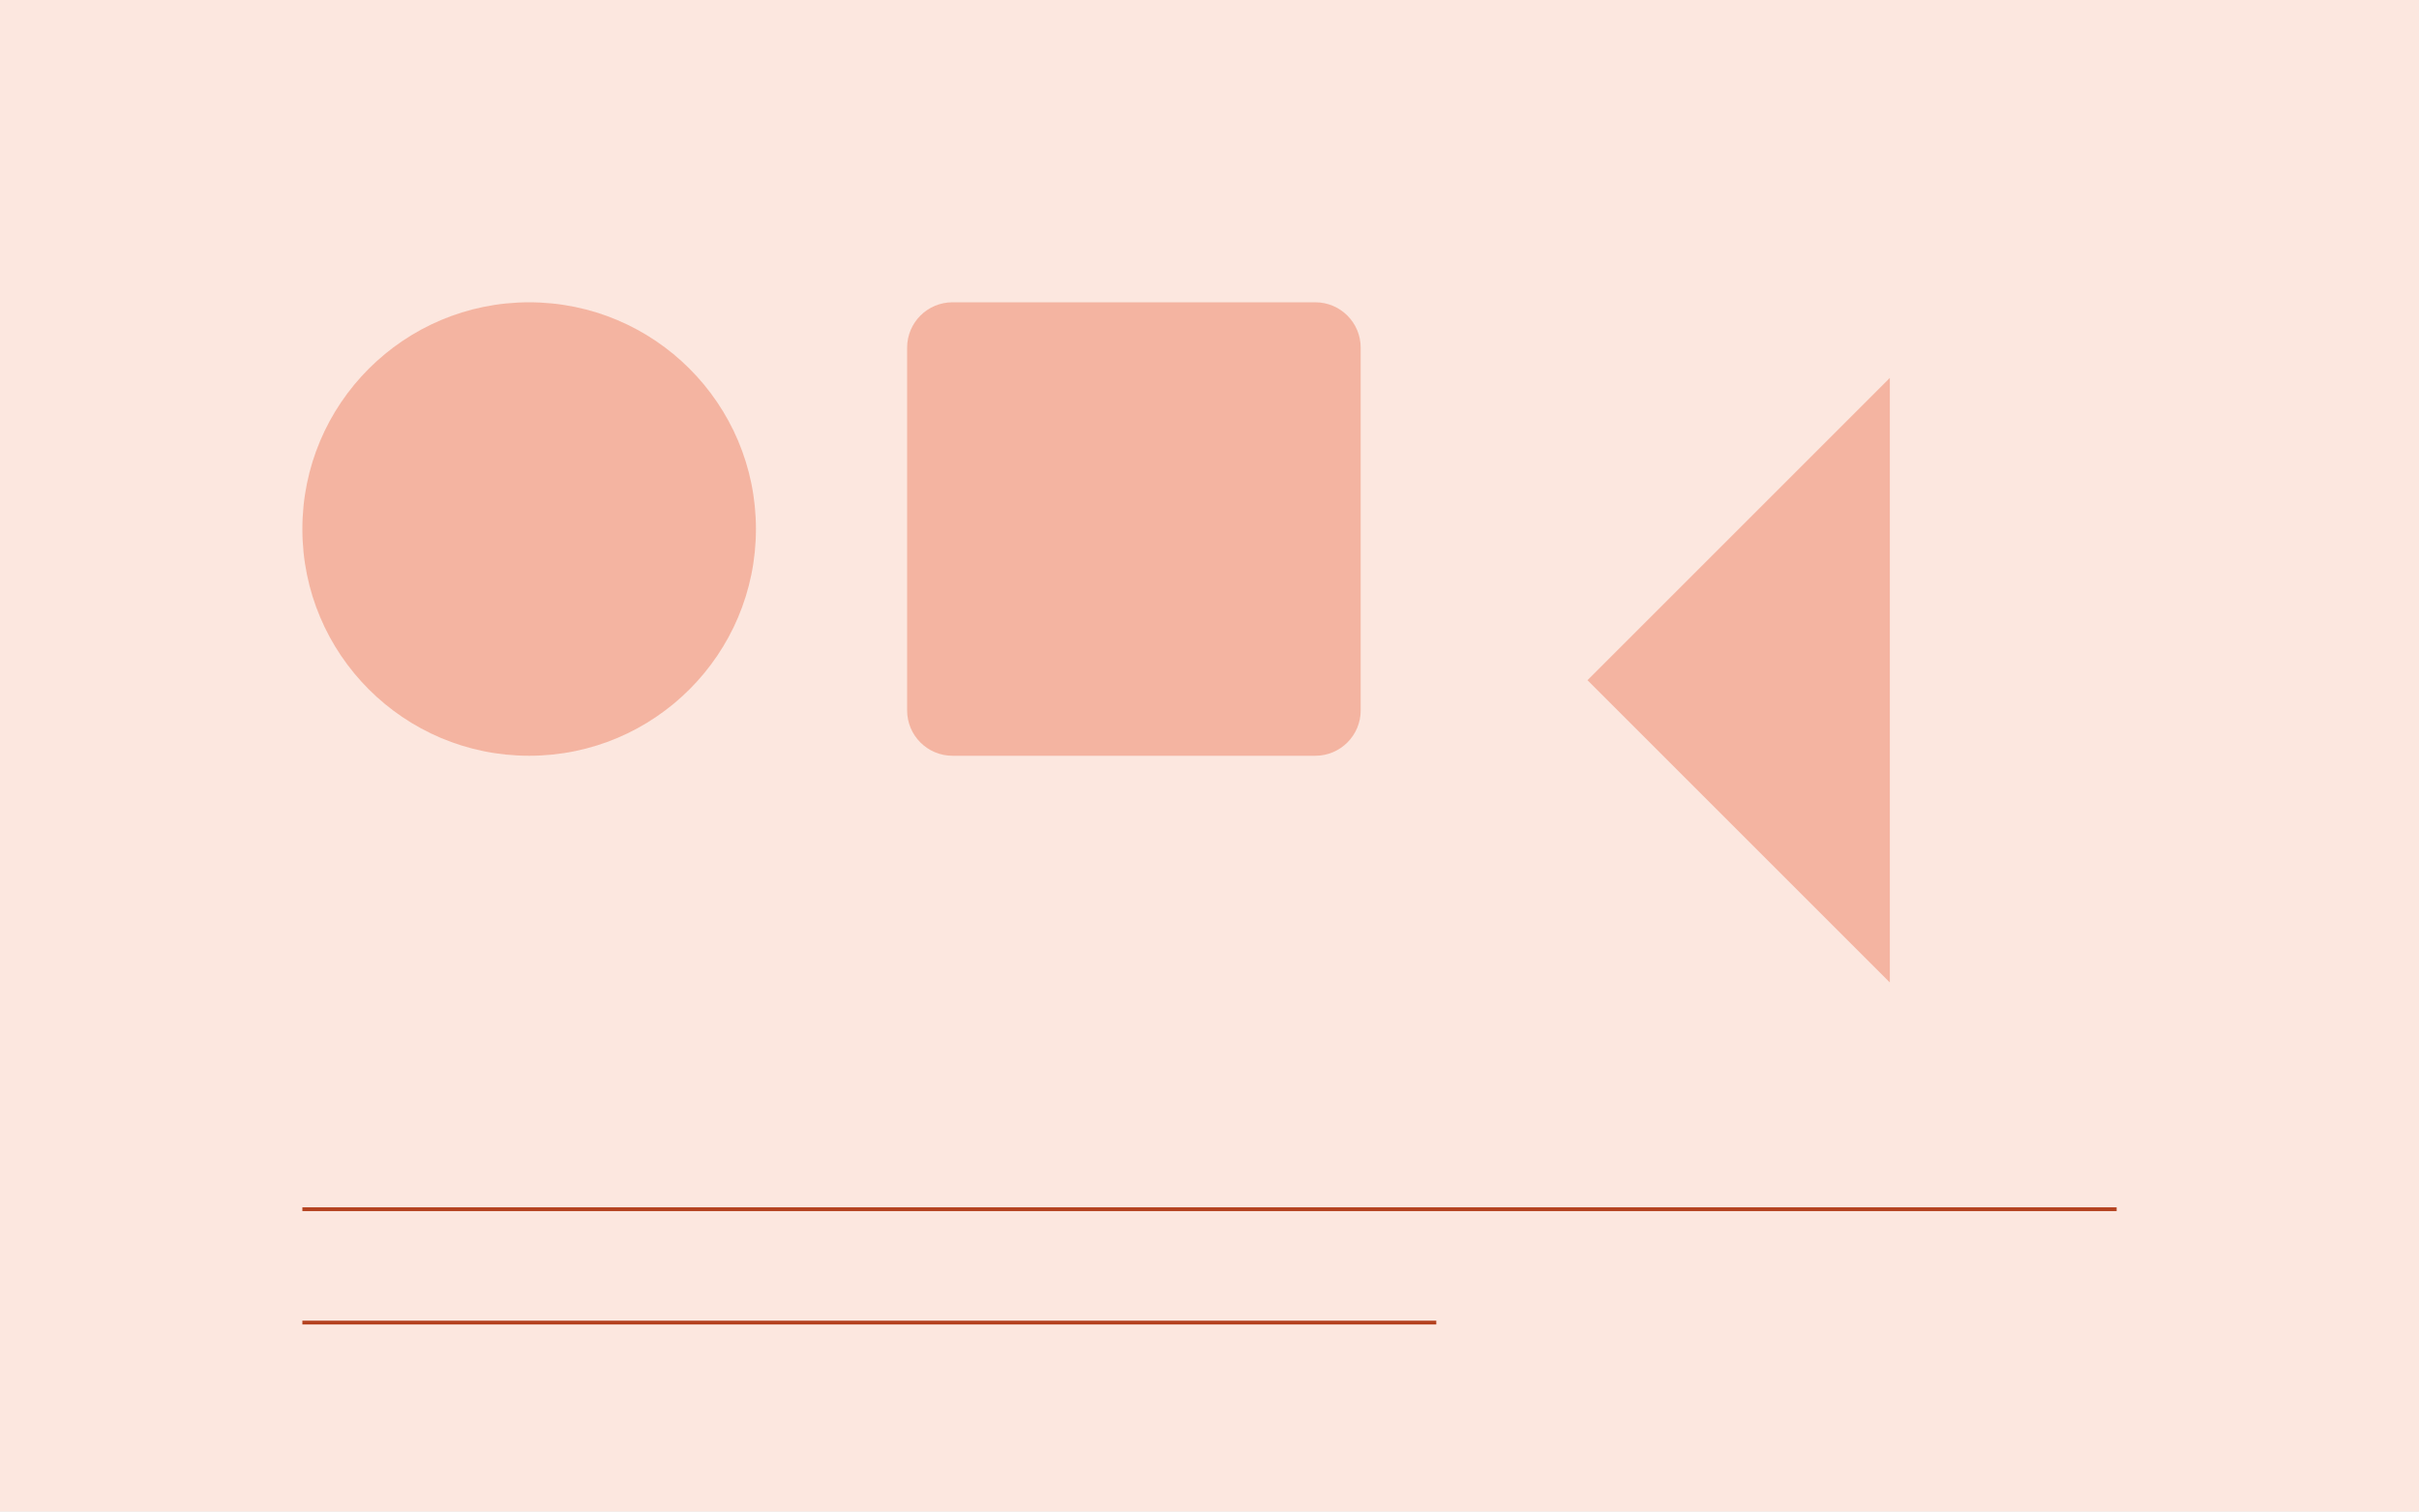
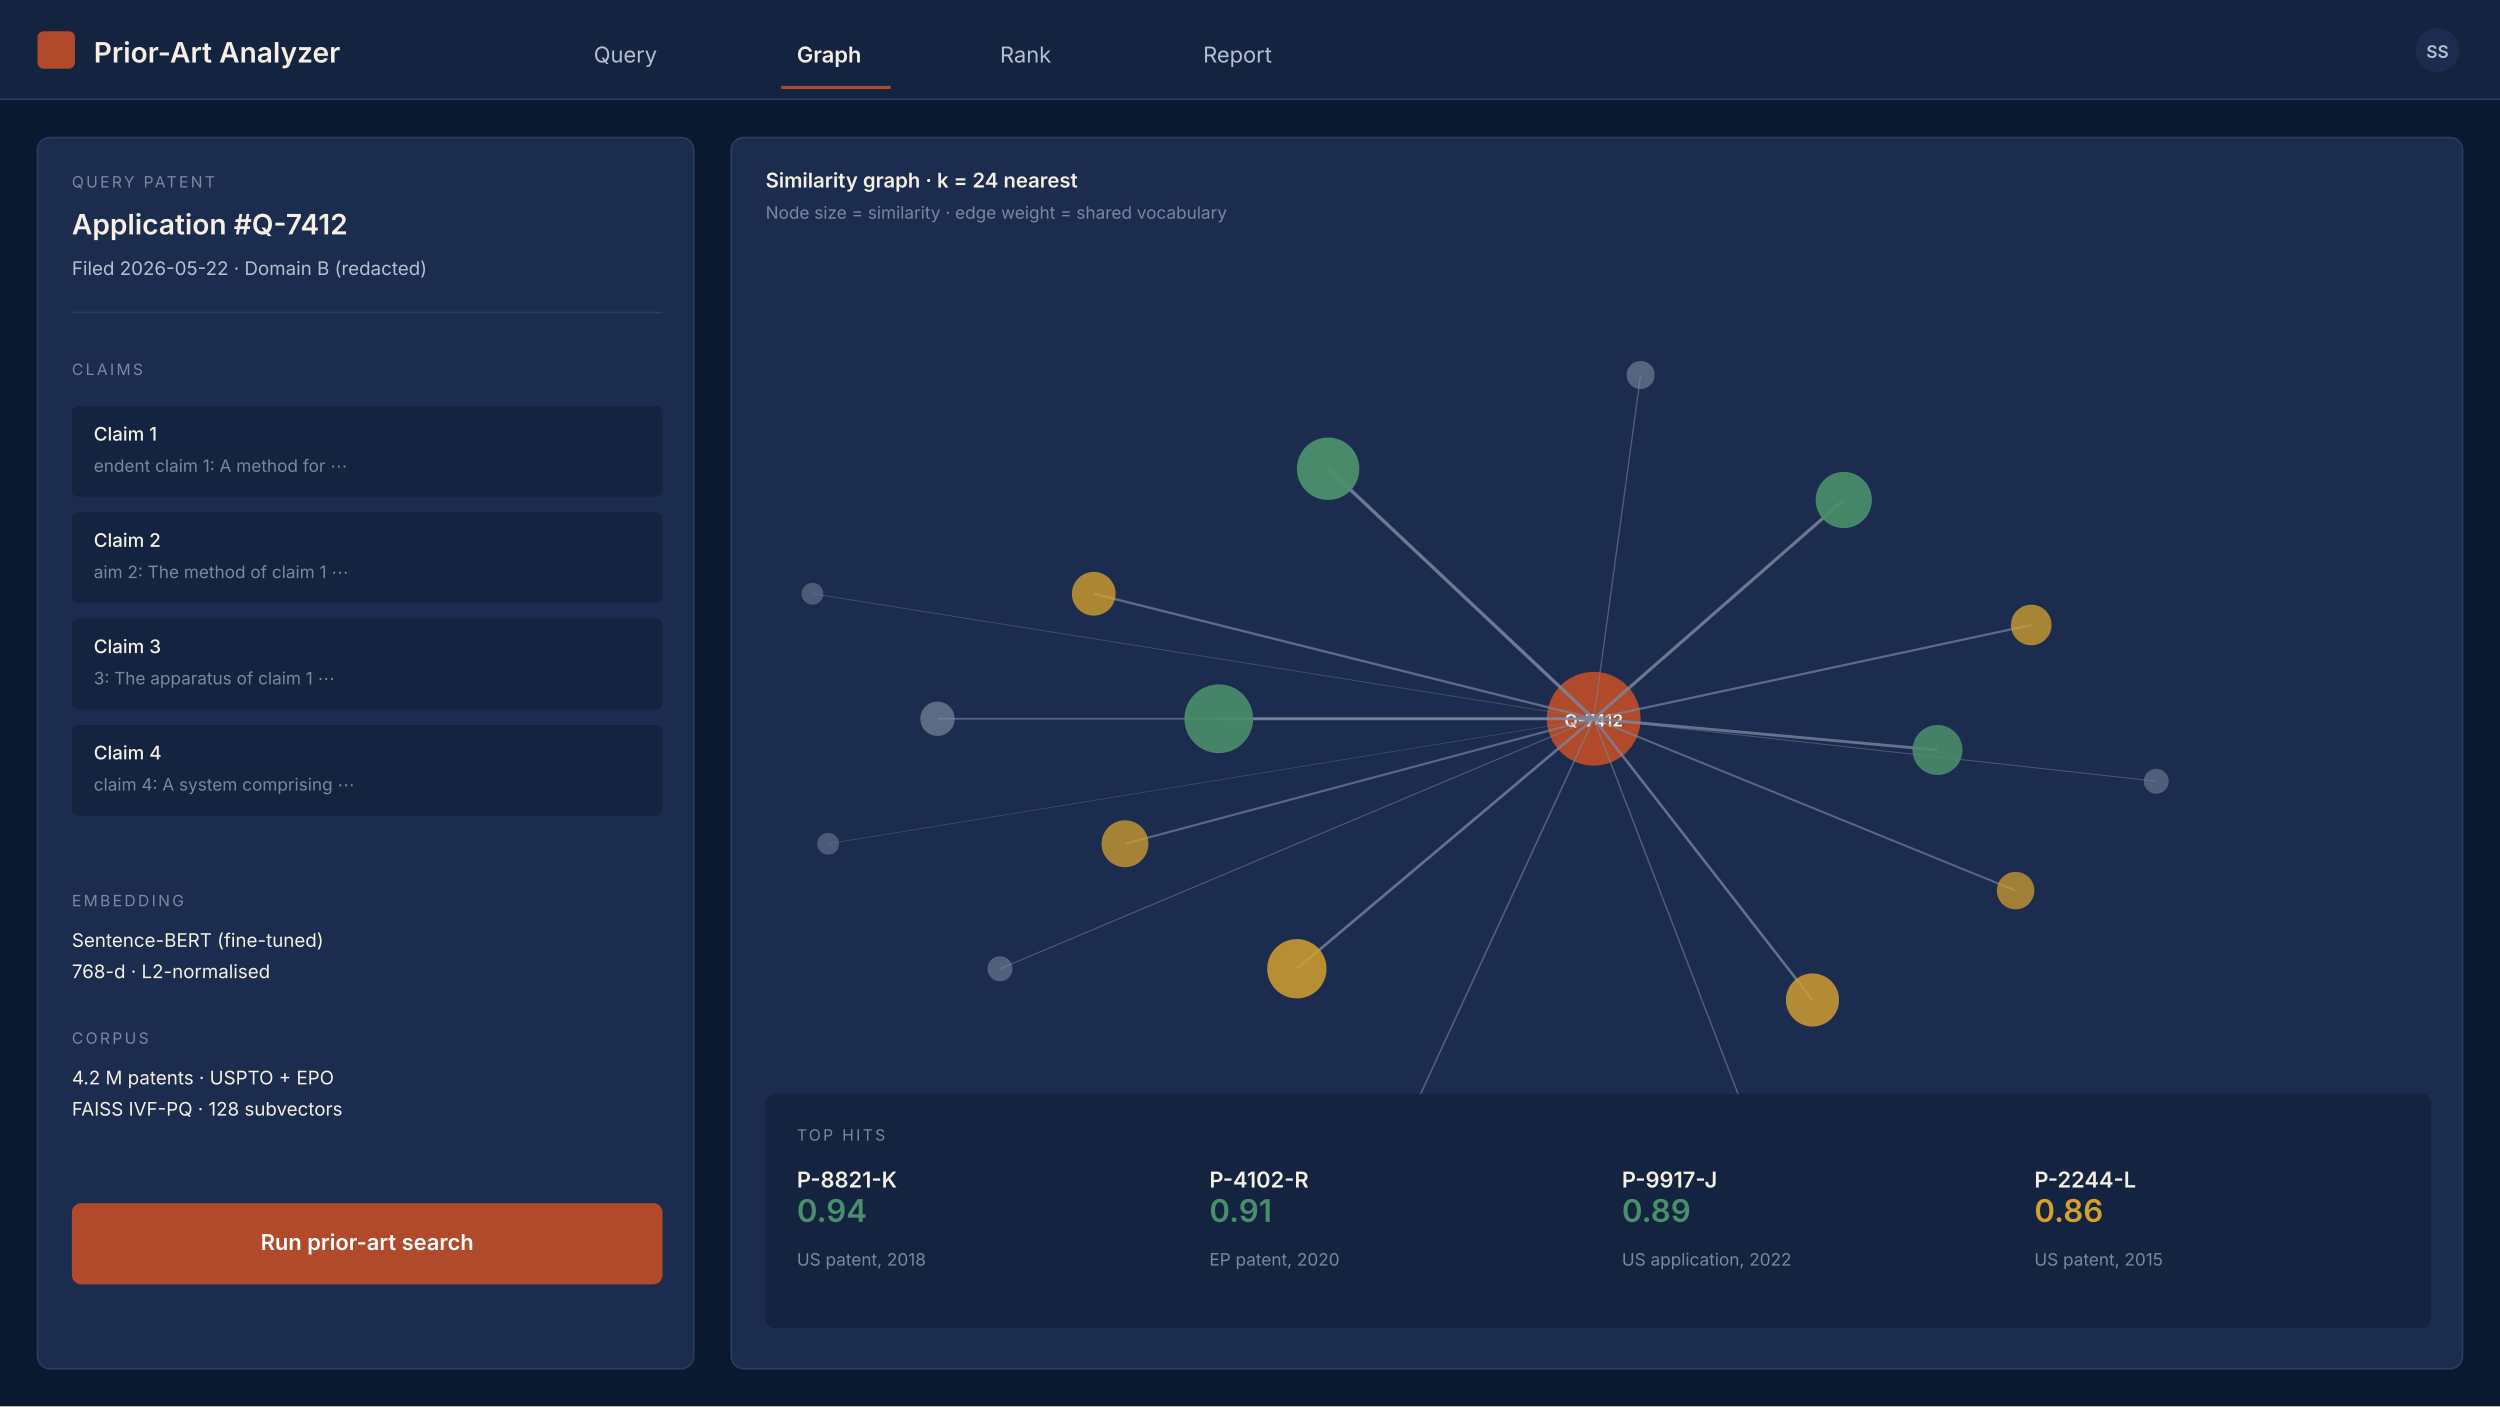
- <svg xmlns="http://www.w3.org/2000/svg" viewBox="0 0 640 400" width="640" height="400">
-   <rect width="640" height="400" fill="#FCE7DF" />
-   <g fill="#E4572E" opacity="0.35">
-     <circle cx="140" cy="140" r="60" />
-     <rect x="240" y="80" width="120" height="120" rx="12" />
-     <path d="M420 180 L500 100 L500 260 Z" />
-   </g>
-   <line x1="80" y1="320" x2="560" y2="320" stroke="#B4421F" stroke-width="1" />
-   <line x1="80" y1="350" x2="380" y2="350" stroke="#B4421F" stroke-width="1" />
+ <svg xmlns="http://www.w3.org/2000/svg" viewBox="0 0 1600 900" preserveAspectRatio="xMidYMid slice">
+   <rect width="1600" height="900" fill="#0B1930" />
+   <rect x="0" y="0" width="1600" height="64" fill="#132340" />
+   <rect x="0" y="63" width="1600" height="1" fill="#2A3E62" />
+   <rect x="24" y="20" width="24" height="24" rx="4" fill="#B04A2A" />
+   <text x="60" y="40" fill="#F5EFE4" font-family="Inter, sans-serif" font-size="18" font-weight="600">Prior-Art Analyzer</text>
+   <text x="380" y="40" fill="#B5BFD1" font-family="Inter, sans-serif" font-size="14" font-weight="400">Query</text>
+   <text x="510" y="40" fill="#F5EFE4" font-family="Inter, sans-serif" font-size="14" font-weight="600">Graph</text>
+   <rect x="500" y="55" width="70" height="2" fill="#B04A2A" />
+   <text x="640" y="40" fill="#B5BFD1" font-family="Inter, sans-serif" font-size="14" font-weight="400">Rank</text>
+   <text x="770" y="40" fill="#B5BFD1" font-family="Inter, sans-serif" font-size="14" font-weight="400">Report</text>
+   <circle cx="1560" cy="32" r="14" fill="#1B2C4E" />
+   <text x="1560" y="37" fill="#B5BFD1" font-family="Inter, sans-serif" font-size="11" font-weight="600" text-anchor="middle">SS</text>
+   <rect x="24" y="88" width="420" height="788" rx="8" fill="#1B2C4E" stroke="#2A3E62" />
+   <text x="46" y="120" fill="#7B87A0" font-family="Inter, sans-serif" font-size="10" letter-spacing="1.5">QUERY PATENT</text>
+   <text x="46" y="150" fill="#F5EFE4" font-family="Inter, sans-serif" font-size="18" font-weight="600">Application #Q-7412</text>
+   <text x="46" y="176" fill="#B5BFD1" font-family="Inter, sans-serif" font-size="12">Filed 2026-05-22 · Domain B (redacted)</text>
+   <line x1="46" y1="200" x2="424" y2="200" stroke="#2A3E62" />
+   <text x="46" y="240" fill="#7B87A0" font-family="Inter, sans-serif" font-size="10" letter-spacing="1.5">CLAIMS</text>
+   <rect x="46" y="260" width="378" height="58" rx="4" fill="#132340" />
+   <text x="60" y="282" fill="#F5EFE4" font-family="Inter, sans-serif" font-size="12" font-weight="500">Claim 1</text>
+   <text x="60" y="302" fill="#7B87A0" font-family="Inter, sans-serif" font-size="11">endent claim 1: A method for ⋯</text>
+   <rect x="46" y="328" width="378" height="58" rx="4" fill="#132340" />
+   <text x="60" y="350" fill="#F5EFE4" font-family="Inter, sans-serif" font-size="12" font-weight="500">Claim 2</text>
+   <text x="60" y="370" fill="#7B87A0" font-family="Inter, sans-serif" font-size="11">aim 2: The method of claim 1 ⋯</text>
+   <rect x="46" y="396" width="378" height="58" rx="4" fill="#132340" />
+   <text x="60" y="418" fill="#F5EFE4" font-family="Inter, sans-serif" font-size="12" font-weight="500">Claim 3</text>
+   <text x="60" y="438" fill="#7B87A0" font-family="Inter, sans-serif" font-size="11"> 3: The apparatus of claim 1 ⋯</text>
+   <rect x="46" y="464" width="378" height="58" rx="4" fill="#132340" />
+   <text x="60" y="486" fill="#F5EFE4" font-family="Inter, sans-serif" font-size="12" font-weight="500">Claim 4</text>
+   <text x="60" y="506" fill="#7B87A0" font-family="Inter, sans-serif" font-size="11">claim 4: A system comprising ⋯</text>
+   <text x="46" y="580" fill="#7B87A0" font-family="Inter, sans-serif" font-size="10" letter-spacing="1.5">EMBEDDING</text>
+   <text x="46" y="606" fill="#F5EFE4" font-family="Inter, sans-serif" font-size="12">Sentence-BERT (fine-tuned)</text>
+   <text x="46" y="626" fill="#F5EFE4" font-family="Inter, sans-serif" font-size="12">768-d · L2-normalised</text>
+   <text x="46" y="668" fill="#7B87A0" font-family="Inter, sans-serif" font-size="10" letter-spacing="1.5">CORPUS</text>
+   <text x="46" y="694" fill="#F5EFE4" font-family="Inter, sans-serif" font-size="12">4.2 M patents · USPTO + EPO</text>
+   <text x="46" y="714" fill="#F5EFE4" font-family="Inter, sans-serif" font-size="12">FAISS IVF-PQ · 128 subvectors</text>
+   <rect x="46" y="770" width="378" height="52" rx="6" fill="#B04A2A" />
+   <text x="235" y="800" fill="#FFFFFF" font-family="Inter, sans-serif" font-size="14" font-weight="600" text-anchor="middle">Run prior-art search</text>
+   <rect x="468" y="88" width="1108" height="788" rx="8" fill="#1B2C4E" stroke="#2A3E62" />
+   <text x="490" y="120" fill="#F5EFE4" font-family="Inter, sans-serif" font-size="13" font-weight="600">Similarity graph · k = 24 nearest</text>
+   <text x="490" y="140" fill="#7B87A0" font-family="Inter, sans-serif" font-size="11">Node size = similarity · edge weight = shared vocabulary</text>
+   <circle cx="1020" cy="460" r="30" fill="#B04A2A" />
+   <text x="1020" y="465" fill="#FFFFFF" font-family="Inter, sans-serif" font-size="11" font-weight="600" text-anchor="middle">Q-7412</text>
+   <line x1="1020" y1="460" x2="850" y2="300" stroke="#7B87A0" stroke-width="2.16" opacity="0.846" />
+   <line x1="1020" y1="460" x2="1180" y2="320" stroke="#7B87A0" stroke-width="2.04" opacity="0.819" />
+   <line x1="1020" y1="460" x2="780" y2="460" stroke="#7B87A0" stroke-width="1.96" opacity="0.801" />
+   <line x1="1020" y1="460" x2="1240" y2="480" stroke="#7B87A0" stroke-width="1.84" opacity="0.774" />
+   <line x1="1020" y1="460" x2="830" y2="620" stroke="#7B87A0" stroke-width="1.76" opacity="0.756" />
+   <line x1="1020" y1="460" x2="1160" y2="640" stroke="#7B87A0" stroke-width="1.68" opacity="0.738" />
+   <line x1="1020" y1="460" x2="700" y2="380" stroke="#7B87A0" stroke-width="1.52" opacity="0.702" />
+   <line x1="1020" y1="460" x2="1300" y2="400" stroke="#7B87A0" stroke-width="1.44" opacity="0.684" />
+   <line x1="1020" y1="460" x2="720" y2="540" stroke="#7B87A0" stroke-width="1.36" opacity="0.666" />
+   <line x1="1020" y1="460" x2="1290" y2="570" stroke="#7B87A0" stroke-width="1.28" opacity="0.648" />
+   <line x1="1020" y1="460" x2="600" y2="460" stroke="#7B87A0" stroke-width="1.12" opacity="0.612" />
+   <line x1="1020" y1="460" x2="900" y2="720" stroke="#7B87A0" stroke-width="1" opacity="0.585" />
+   <line x1="1020" y1="460" x2="1120" y2="720" stroke="#7B87A0" stroke-width="0.92" opacity="0.567" />
+   <line x1="1020" y1="460" x2="1050" y2="240" stroke="#7B87A0" stroke-width="0.84" opacity="0.549" />
+   <line x1="1020" y1="460" x2="640" y2="620" stroke="#7B87A0" stroke-width="0.72" opacity="0.522" />
+   <line x1="1020" y1="460" x2="1380" y2="500" stroke="#7B87A0" stroke-width="0.6" opacity="0.495" />
+   <line x1="1020" y1="460" x2="520" y2="380" stroke="#7B87A0" stroke-width="0.48" opacity="0.468" />
+   <line x1="1020" y1="460" x2="530" y2="540" stroke="#7B87A0" stroke-width="0.4" opacity="0.45" />
+   <circle cx="850" cy="300" r="20" fill="#4A8F6B" opacity="0.94" />
+   <circle cx="1180" cy="320" r="18" fill="#4A8F6B" opacity="0.91" />
+   <circle cx="780" cy="460" r="22" fill="#4A8F6B" opacity="0.89" />
+   <circle cx="1240" cy="480" r="16" fill="#4A8F6B" opacity="0.86" />
+   <circle cx="830" cy="620" r="19" fill="#D4A02E" opacity="0.84" />
+   <circle cx="1160" cy="640" r="17" fill="#D4A02E" opacity="0.82" />
+   <circle cx="700" cy="380" r="14" fill="#D4A02E" opacity="0.78" />
+   <circle cx="1300" cy="400" r="13" fill="#D4A02E" opacity="0.76" />
+   <circle cx="720" cy="540" r="15" fill="#D4A02E" opacity="0.74" />
+   <circle cx="1290" cy="570" r="12" fill="#D4A02E" opacity="0.72" />
+   <circle cx="600" cy="460" r="11" fill="#7B87A0" opacity="0.68" />
+   <circle cx="900" cy="720" r="10" fill="#7B87A0" opacity="0.65" />
+   <circle cx="1120" cy="720" r="10" fill="#7B87A0" opacity="0.63" />
+   <circle cx="1050" cy="240" r="9" fill="#7B87A0" opacity="0.61" />
+   <circle cx="640" cy="620" r="8" fill="#7B87A0" opacity="0.58" />
+   <circle cx="1380" cy="500" r="8" fill="#7B87A0" opacity="0.55" />
+   <circle cx="520" cy="380" r="7" fill="#7B87A0" opacity="0.52" />
+   <circle cx="530" cy="540" r="7" fill="#7B87A0" opacity="0.5" />
+   <rect x="490" y="700" width="1066" height="150" rx="6" fill="#132340" />
+   <text x="510" y="730" fill="#7B87A0" font-family="Inter, sans-serif" font-size="10" letter-spacing="1.5">TOP HITS</text>
+   <text x="510" y="760" fill="#F5EFE4" font-family="Inter, sans-serif" font-size="14" font-weight="600">P-8821-K</text>
+   <text x="510" y="782" fill="#4A8F6B" font-family="Inter, sans-serif" font-size="20" font-weight="600">0.94</text>
+   <text x="510" y="810" fill="#7B87A0" font-family="Inter, sans-serif" font-size="11">US patent, 2018</text>
+   <text x="774" y="760" fill="#F5EFE4" font-family="Inter, sans-serif" font-size="14" font-weight="600">P-4102-R</text>
+   <text x="774" y="782" fill="#4A8F6B" font-family="Inter, sans-serif" font-size="20" font-weight="600">0.91</text>
+   <text x="774" y="810" fill="#7B87A0" font-family="Inter, sans-serif" font-size="11">EP patent, 2020</text>
+   <text x="1038" y="760" fill="#F5EFE4" font-family="Inter, sans-serif" font-size="14" font-weight="600">P-9917-J</text>
+   <text x="1038" y="782" fill="#4A8F6B" font-family="Inter, sans-serif" font-size="20" font-weight="600">0.89</text>
+   <text x="1038" y="810" fill="#7B87A0" font-family="Inter, sans-serif" font-size="11">US application, 2022</text>
+   <text x="1302" y="760" fill="#F5EFE4" font-family="Inter, sans-serif" font-size="14" font-weight="600">P-2244-L</text>
+   <text x="1302" y="782" fill="#D4A02E" font-family="Inter, sans-serif" font-size="20" font-weight="600">0.86</text>
+   <text x="1302" y="810" fill="#7B87A0" font-family="Inter, sans-serif" font-size="11">US patent, 2015</text>
</svg>
